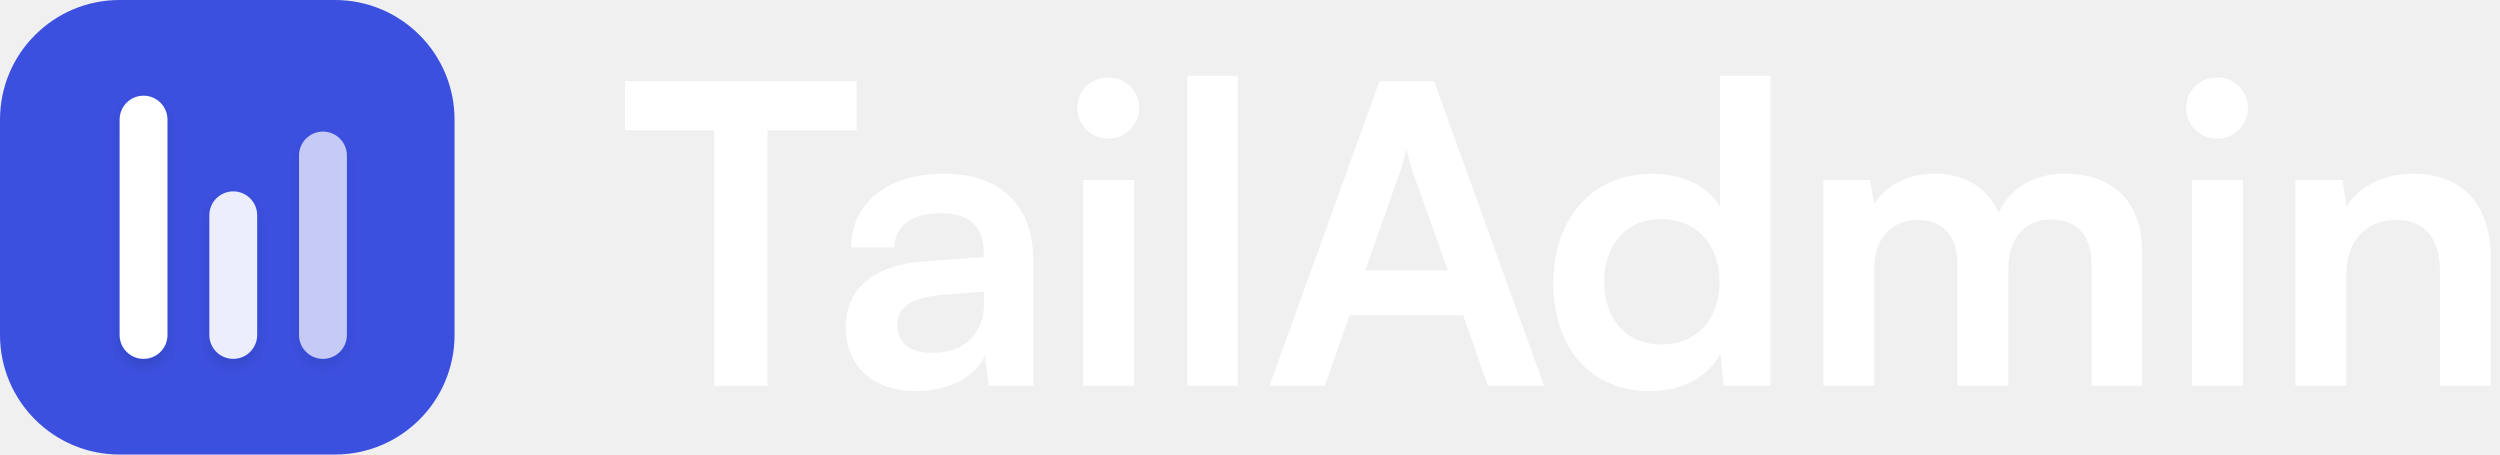
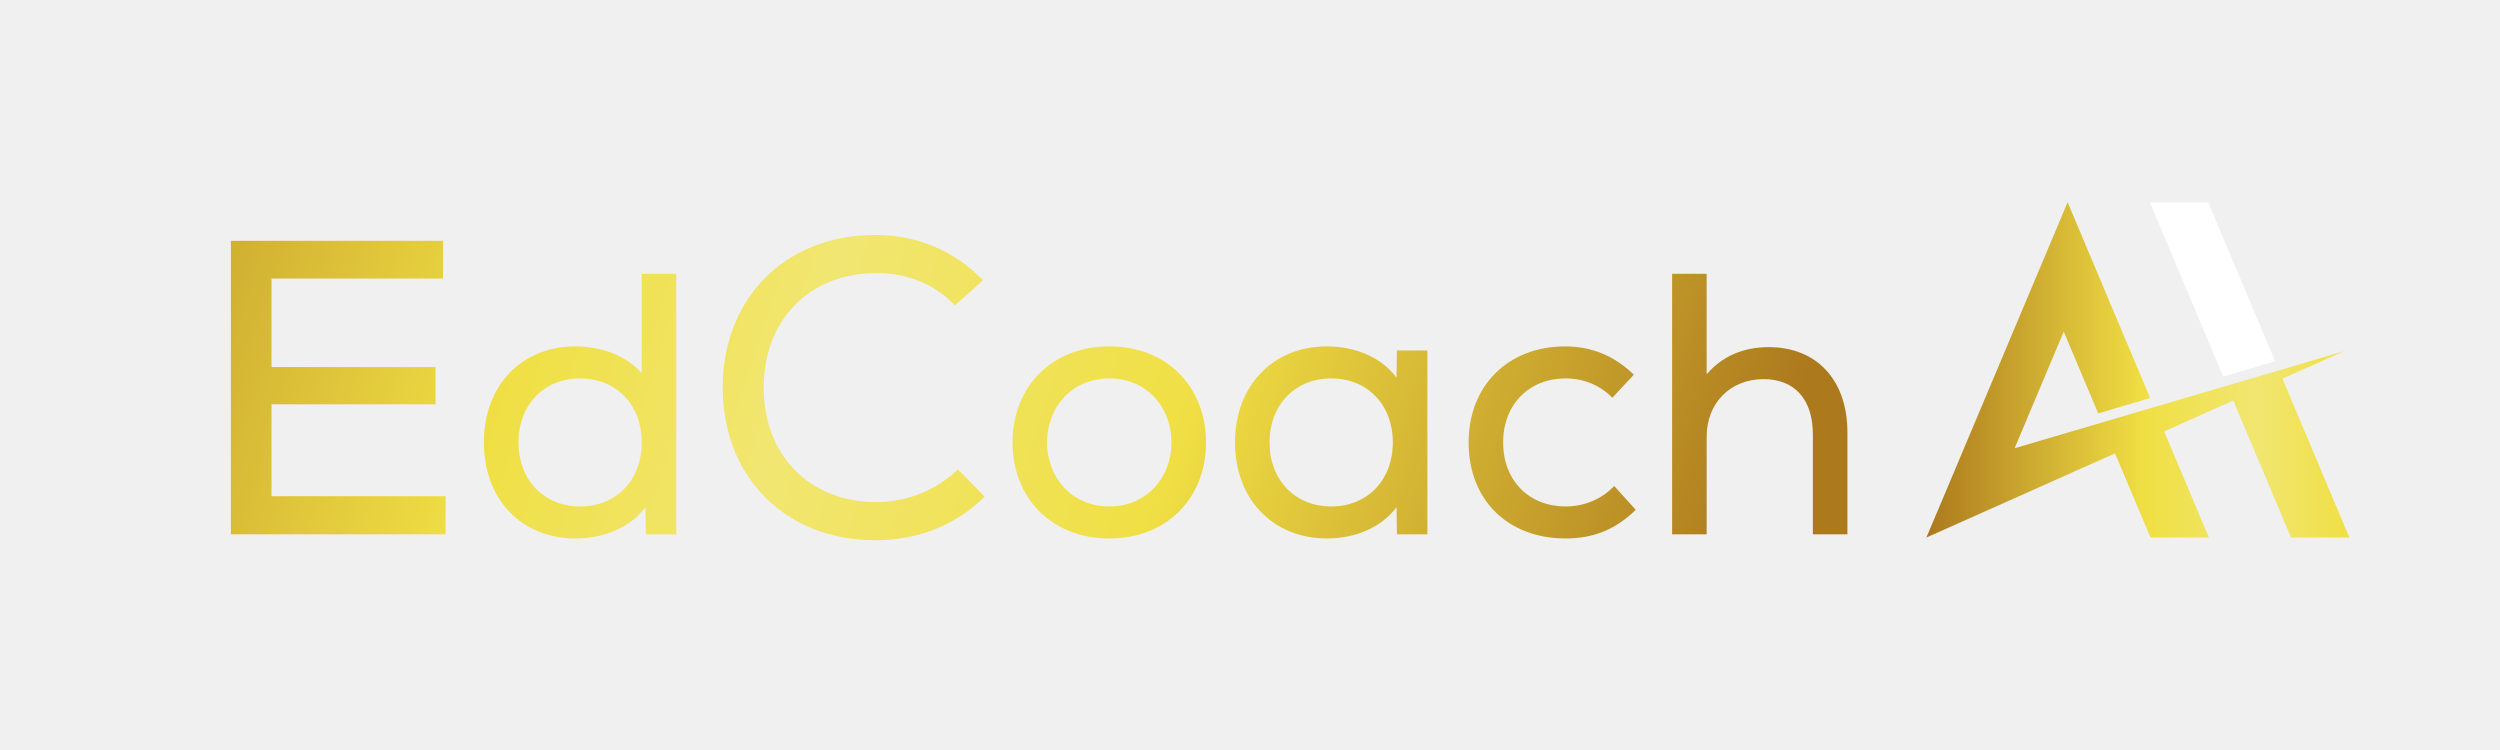
- <svg xmlns="http://www.w3.org/2000/svg" width="176" height="32" viewBox="0 0 176 32" fill="none">
-   <path d="M44 9.176H50.277V27.157H54.032V9.176H60.309V5.715H44V9.176Z" fill="white" />
-   <path d="M64.5 27.539C66.758 27.539 68.724 26.512 69.34 25.016L69.604 27.157H72.743V18.357C72.743 14.339 70.337 12.227 66.436 12.227C62.505 12.227 59.924 14.28 59.924 17.419H62.974C62.974 15.893 64.148 15.013 66.26 15.013C68.079 15.013 69.252 15.805 69.252 17.771V18.093L64.91 18.416C61.478 18.68 59.542 20.352 59.542 23.021C59.542 25.749 61.42 27.539 64.5 27.539ZM65.673 24.84C64.06 24.84 63.18 24.195 63.18 22.875C63.18 21.701 64.031 20.968 66.26 20.763L69.281 20.528V21.291C69.281 23.52 67.873 24.84 65.673 24.84Z" fill="white" />
-   <path d="M78.047 9.763C79.221 9.763 80.189 8.795 80.189 7.592C80.189 6.389 79.221 5.451 78.047 5.451C76.816 5.451 75.847 6.389 75.847 7.592C75.847 8.795 76.816 9.763 78.047 9.763ZM76.258 27.157H79.837V12.667H76.258V27.157Z" fill="white" />
-   <path d="M87.142 27.157V5.333H83.593V27.157H87.142Z" fill="white" />
-   <path d="M93.272 27.157L95.003 22.2H103.011L104.742 27.157H108.702L100.958 5.715H97.115L89.371 27.157H93.272ZM98.552 12.109C98.758 11.523 98.933 10.877 99.022 10.467C99.08 10.907 99.285 11.552 99.462 12.109L101.926 19.032H96.118L98.552 12.109Z" fill="white" />
-   <path d="M116.158 27.539C118.358 27.539 120.236 26.571 121.116 24.899L121.35 27.157H124.636V5.333H121.086V14.515C120.177 13.077 118.388 12.227 116.364 12.227C111.993 12.227 109.353 15.453 109.353 19.971C109.353 24.459 111.964 27.539 116.158 27.539ZM116.95 24.253C114.457 24.253 112.932 22.435 112.932 19.853C112.932 17.272 114.457 15.424 116.95 15.424C119.444 15.424 121.057 17.243 121.057 19.853C121.057 22.464 119.444 24.253 116.95 24.253Z" fill="white" />
-   <path d="M131.944 27.157V18.944C131.944 16.597 133.322 15.483 135.024 15.483C136.725 15.483 137.81 16.568 137.81 18.592V27.157H141.389V18.944C141.389 16.568 142.709 15.453 144.44 15.453C146.141 15.453 147.256 16.539 147.256 18.621V27.157H150.805V17.683C150.805 14.339 148.869 12.227 145.349 12.227C143.149 12.227 141.448 13.312 140.714 14.984C139.952 13.312 138.426 12.227 136.226 12.227C134.144 12.227 132.677 13.165 131.944 14.368L131.65 12.667H128.365V27.157H131.944Z" fill="white" />
-   <path d="M156.107 9.763C157.281 9.763 158.249 8.795 158.249 7.592C158.249 6.389 157.281 5.451 156.107 5.451C154.875 5.451 153.907 6.389 153.907 7.592C153.907 8.795 154.875 9.763 156.107 9.763ZM154.318 27.157H157.897V12.667H154.318V27.157Z" fill="white" />
-   <path d="M165.173 27.157V19.355C165.173 17.008 166.522 15.483 168.722 15.483C170.57 15.483 171.773 16.656 171.773 19.091V27.157H175.351V18.24C175.351 14.485 173.474 12.227 169.837 12.227C167.871 12.227 166.111 13.077 165.202 14.544L164.909 12.667H161.594V27.157H165.173Z" fill="white" />
-   <path d="M0 8.421C0 3.77 3.77 0 8.421 0H23.579C28.23 0 32 3.77 32 8.421V23.579C32 28.23 28.23 32 23.579 32H8.421C3.77 32 0 28.23 0 23.579V8.421Z" fill="#3C50E0" />
-   <g filter="url(#filter0_d_506_10589)">
-     <path d="M8.421 8.421C8.421 7.491 9.175 6.737 10.106 6.737V6.737C11.036 6.737 11.79 7.491 11.79 8.421V23.579C11.79 24.509 11.036 25.263 10.106 25.263V25.263C9.175 25.263 8.421 24.509 8.421 23.579V8.421Z" fill="white" />
+ <svg xmlns="http://www.w3.org/2000/svg" version="1.1" id="svg2" width="600" height="180" viewBox="0 0 600 180">
+   <defs id="defs6">
+     <clipPath clipPathUnits="userSpaceOnUse" id="clipPath22">
+       <path d="m 2827.7,3693.99 h 381.86 v -67.94 H 2900.75 V 3466.78 H 3196 v -67.18 h -295.25 v -165.31 h 313.32 V 3165.6 H 2827.7 Z" id="path20" />
+     </clipPath>
+     <linearGradient x1="0" y1="0" x2="1" y2="0" gradientUnits="userSpaceOnUse" gradientTransform="matrix(-4269.92,1399.97,1399.97,4269.92,5962.16,2464.7)" spreadMethod="pad" id="linearGradient38">
+       <stop style="stop-opacity:1;stop-color:#ac791d" offset="0" id="stop24" />
+       <stop style="stop-opacity:1;stop-color:#ac791d" offset="0.131" id="stop26" />
+       <stop style="stop-opacity:1;stop-color:#f0df44" offset="0.363" id="stop28" />
+       <stop style="stop-opacity:1;stop-color:#f1e671" offset="0.516" id="stop30" />
+       <stop style="stop-opacity:1;stop-color:#f0df44" offset="0.626" id="stop32" />
+       <stop style="stop-opacity:1;stop-color:#ac791d" offset="0.886" id="stop34" />
+       <stop style="stop-opacity:1;stop-color:#ac791d" offset="1" id="stop36" />
+     </linearGradient>
+     <clipPath clipPathUnits="userSpaceOnUse" id="clipPath48">
+       <path d="m 3456.22,3215.85 c 65.51,0 110.97,47.57 110.97,115.24 0,67.67 -45.46,115.24 -110.97,115.24 -64.84,0 -110.97,-47.57 -110.97,-115.24 0,-67.67 46.13,-115.24 110.97,-115.24 z m -173.13,115.24 c 0,104.53 69.52,172.87 164.44,172.87 50.14,0 92.92,-18.1 119.66,-48.25 v 178.9 h 62.17 V 3165.6 h -54.82 l -0.66,48.9 c -26.08,-34.83 -71.54,-56.28 -126.35,-56.28 -94.92,0 -164.44,68.34 -164.44,172.87 z" id="path46" />
+     </clipPath>
+     <linearGradient x1="0" y1="0" x2="1" y2="0" gradientUnits="userSpaceOnUse" gradientTransform="matrix(-4270,1400,1400,4270,6001.36,2584.08)" spreadMethod="pad" id="linearGradient64">
+       <stop style="stop-opacity:1;stop-color:#ac791d" offset="0" id="stop50" />
+       <stop style="stop-opacity:1;stop-color:#ac791d" offset="0.131" id="stop52" />
+       <stop style="stop-opacity:1;stop-color:#f0df44" offset="0.363" id="stop54" />
+       <stop style="stop-opacity:1;stop-color:#f1e671" offset="0.516" id="stop56" />
+       <stop style="stop-opacity:1;stop-color:#f0df44" offset="0.626" id="stop58" />
+       <stop style="stop-opacity:1;stop-color:#ac791d" offset="0.886" id="stop60" />
+       <stop style="stop-opacity:1;stop-color:#ac791d" offset="1" id="stop62" />
+     </linearGradient>
+     <clipPath clipPathUnits="userSpaceOnUse" id="clipPath74">
+       <path d="m 3712.91,3429.79 c 0,160.79 112.98,274.77 274.15,274.77 75.32,0 142.35,-27.93 194.33,-81.52 l -50.47,-45.3 c -36.91,38.5 -85.11,58.13 -141.59,58.13 -119.76,0 -202.61,-83.79 -202.61,-206.08 0,-122.28 82.85,-206.07 202.61,-206.07 54.98,0 108.45,21.13 146.86,58.88 l 48.2,-49.07 c -51.96,-51.32 -119,-78.5 -197.33,-78.5 -161.17,0 -274.15,113.98 -274.15,274.76 z" id="path72" />
+     </clipPath>
+     <linearGradient x1="0" y1="0" x2="1" y2="0" gradientUnits="userSpaceOnUse" gradientTransform="matrix(-4270,1400,1400,4270,6055.97,2750.64)" spreadMethod="pad" id="linearGradient90">
+       <stop style="stop-opacity:1;stop-color:#ac791d" offset="0" id="stop76" />
+       <stop style="stop-opacity:1;stop-color:#ac791d" offset="0.131" id="stop78" />
+       <stop style="stop-opacity:1;stop-color:#f0df44" offset="0.363" id="stop80" />
+       <stop style="stop-opacity:1;stop-color:#f1e671" offset="0.516" id="stop82" />
+       <stop style="stop-opacity:1;stop-color:#f0df44" offset="0.626" id="stop84" />
+       <stop style="stop-opacity:1;stop-color:#ac791d" offset="0.886" id="stop86" />
+       <stop style="stop-opacity:1;stop-color:#ac791d" offset="1" id="stop88" />
+     </linearGradient>
+     <clipPath clipPathUnits="userSpaceOnUse" id="clipPath100">
+       <path d="m 4409.05,3215.85 c 67.52,0 111.64,52.26 111.64,115.24 0,62.98 -44.12,115.24 -111.64,115.24 -68.18,0 -112.3,-52.26 -112.3,-115.24 0,-62.98 44.12,-115.24 112.3,-115.24 z m -174.47,115.24 c 0,98.49 68.85,172.87 174.47,172.87 104.95,0 173.81,-74.38 173.81,-172.87 0,-98.49 -68.86,-172.87 -173.81,-172.87 -105.62,0 -174.47,74.38 -174.47,172.87 z" id="path98" />
+     </clipPath>
+     <linearGradient x1="0" y1="0" x2="1" y2="0" gradientUnits="userSpaceOnUse" gradientTransform="matrix(-4269.99,1400,1400,4269.99,6067.93,2787.14)" spreadMethod="pad" id="linearGradient116">
+       <stop style="stop-opacity:1;stop-color:#ac791d" offset="0" id="stop102" />
+       <stop style="stop-opacity:1;stop-color:#ac791d" offset="0.131" id="stop104" />
+       <stop style="stop-opacity:1;stop-color:#f0df44" offset="0.363" id="stop106" />
+       <stop style="stop-opacity:1;stop-color:#f1e671" offset="0.516" id="stop108" />
+       <stop style="stop-opacity:1;stop-color:#f0df44" offset="0.626" id="stop110" />
+       <stop style="stop-opacity:1;stop-color:#ac791d" offset="0.886" id="stop112" />
+       <stop style="stop-opacity:1;stop-color:#ac791d" offset="1" id="stop114" />
+     </linearGradient>
+     <clipPath clipPathUnits="userSpaceOnUse" id="clipPath126">
+       <path d="m 4808.16,3215.85 c 65.52,0 110.97,47.57 110.97,115.24 0,67.67 -45.45,115.24 -110.97,115.24 -64.84,0 -110.96,-47.57 -110.96,-115.24 0,-67.67 46.12,-115.24 110.96,-115.24 z m -173.13,115.24 c 0,101.84 68.18,172.87 165.12,172.87 54.14,0 99.6,-21.45 125.67,-56.28 l 0.66,48.9 h 54.82 V 3165.6 h -54.82 l -0.66,48.9 c -26.07,-34.83 -71.53,-56.28 -125.67,-56.28 -96.94,0 -165.12,71.03 -165.12,172.87 z" id="path124" />
+     </clipPath>
+     <linearGradient x1="0" y1="0" x2="1" y2="0" gradientUnits="userSpaceOnUse" gradientTransform="matrix(-4270.1,1400.03,1400.03,4270.1,6112.22,2922.09)" spreadMethod="pad" id="linearGradient142">
+       <stop style="stop-opacity:1;stop-color:#ac791d" offset="0" id="stop128" />
+       <stop style="stop-opacity:1;stop-color:#ac791d" offset="0.131" id="stop130" />
+       <stop style="stop-opacity:1;stop-color:#f0df44" offset="0.363" id="stop132" />
+       <stop style="stop-opacity:1;stop-color:#f1e671" offset="0.516" id="stop134" />
+       <stop style="stop-opacity:1;stop-color:#f0df44" offset="0.626" id="stop136" />
+       <stop style="stop-opacity:1;stop-color:#ac791d" offset="0.886" id="stop138" />
+       <stop style="stop-opacity:1;stop-color:#ac791d" offset="1" id="stop140" />
+     </linearGradient>
+     <clipPath clipPathUnits="userSpaceOnUse" id="clipPath152">
+       <path d="m 5055.54,3331.09 c 0,102.51 71.52,172.87 173.8,172.87 47.47,0 88.24,-16.76 123.67,-50.93 l -38.77,-41.54 c -22.06,22.78 -52.14,34.84 -84.23,34.84 -64.84,0 -112.3,-46.23 -112.3,-115.24 0,-69.01 46.79,-115.24 112.3,-115.24 34.09,0 65.51,13.4 87.57,36.84 l 38.78,-42.88 c -36.11,-35.5 -76.21,-51.59 -126.35,-51.59 -103.61,0 -174.47,69.02 -174.47,172.87 z" id="path150" />
+     </clipPath>
+     <linearGradient x1="0" y1="0" x2="1" y2="0" gradientUnits="userSpaceOnUse" gradientTransform="matrix(-4270,1400,1400,4270,6147.38,3029.44)" spreadMethod="pad" id="linearGradient168">
+       <stop style="stop-opacity:1;stop-color:#ac791d" offset="0" id="stop154" />
+       <stop style="stop-opacity:1;stop-color:#ac791d" offset="0.131" id="stop156" />
+       <stop style="stop-opacity:1;stop-color:#f0df44" offset="0.363" id="stop158" />
+       <stop style="stop-opacity:1;stop-color:#f1e671" offset="0.516" id="stop160" />
+       <stop style="stop-opacity:1;stop-color:#f0df44" offset="0.626" id="stop162" />
+       <stop style="stop-opacity:1;stop-color:#ac791d" offset="0.886" id="stop164" />
+       <stop style="stop-opacity:1;stop-color:#ac791d" offset="1" id="stop166" />
+     </linearGradient>
+     <clipPath clipPathUnits="userSpaceOnUse" id="clipPath178">
+       <path d="m 5421.88,3634.61 h 62.17 V 3453.7 c 27.41,32.16 65.51,48.92 111.63,48.92 86.91,0 141.73,-59.64 141.73,-153.44 V 3165.6 h -62.18 v 179.56 c 0,63.65 -32.75,99.83 -88.9,99.83 -60.17,0 -102.28,-43.55 -102.28,-103.18 V 3165.6 h -62.17 z" id="path176" />
+     </clipPath>
+     <linearGradient x1="0" y1="0" x2="1" y2="0" gradientUnits="userSpaceOnUse" gradientTransform="matrix(-4270.02,1400.01,1400.01,4270.02,6189.71,3158.54)" spreadMethod="pad" id="linearGradient194">
+       <stop style="stop-opacity:1;stop-color:#ac791d" offset="0" id="stop180" />
+       <stop style="stop-opacity:1;stop-color:#ac791d" offset="0.131" id="stop182" />
+       <stop style="stop-opacity:1;stop-color:#f0df44" offset="0.363" id="stop184" />
+       <stop style="stop-opacity:1;stop-color:#f1e671" offset="0.516" id="stop186" />
+       <stop style="stop-opacity:1;stop-color:#f0df44" offset="0.626" id="stop188" />
+       <stop style="stop-opacity:1;stop-color:#ac791d" offset="0.886" id="stop190" />
+       <stop style="stop-opacity:1;stop-color:#ac791d" offset="1" id="stop192" />
+     </linearGradient>
+     <clipPath clipPathUnits="userSpaceOnUse" id="clipPath206">
+       <path d="m 6520.48,3445.91 110.8,49.49 -592.91,-174.77 88.42,209.97 62.03,-147.2 93.49,27.58 -148.53,352.43 -230.1,-546.39 -13.38,-31.64 -1.19,-2.75 -9.59,-22.72 112.22,50.02 227.38,101.51 63.8,-151.53 h 105.12 l -80.5,191.06 124.4,55.54 103.93,-246.6 h 105 z" id="path204" />
+     </clipPath>
+     <linearGradient x1="0" y1="0" x2="1" y2="0" gradientUnits="userSpaceOnUse" gradientTransform="matrix(761.348,0,0,-761.348,5879.52,3461.66)" spreadMethod="pad" id="linearGradient216">
+       <stop style="stop-opacity:1;stop-color:#ac791d" offset="0" id="stop208" />
+       <stop style="stop-opacity:1;stop-color:#f0df44" offset="0.516" id="stop210" />
+       <stop style="stop-opacity:1;stop-color:#f1e671" offset="0.78" id="stop212" />
+       <stop style="stop-opacity:1;stop-color:#f0df44" offset="1" id="stop214" />
+     </linearGradient>
+   </defs>
+   <g id="g10" transform="matrix(1.333333,0,0,-1.333333,0,913.3333)">
+     <g id="g12" transform="matrix(0.1,0,0,0.1,-241.2056,272.2559)" style="display:inline">
+       <path d="M 9150,360 H 360 V 6490 H 9150 V 360" style="display:none;fill:#100f0d;fill-opacity:1;fill-rule:nonzero;stroke:none" id="path14" />
+       <g id="g16">
+         <g id="g18" clip-path="url(#clipPath22)">
+           <path d="m 2827.7,3693.99 h 381.86 v -67.94 H 2900.75 V 3466.78 H 3196 v -67.18 h -295.25 v -165.31 h 313.32 V 3165.6 H 2827.7 v 528.39" style="fill:url(#linearGradient38);fill-opacity:1;fill-rule:nonzero;stroke:none" id="path40" />
+         </g>
+       </g>
+       <g id="g42">
+         <g id="g44" clip-path="url(#clipPath48)">
+           <path d="m 3456.22,3215.85 c 65.51,0 110.97,47.57 110.97,115.24 0,67.67 -45.46,115.24 -110.97,115.24 -64.84,0 -110.97,-47.57 -110.97,-115.24 0,-67.67 46.13,-115.24 110.97,-115.24 z m -173.13,115.24 c 0,104.53 69.52,172.87 164.44,172.87 50.14,0 92.92,-18.1 119.66,-48.25 v 178.9 h 62.17 V 3165.6 h -54.82 l -0.66,48.9 c -26.08,-34.83 -71.54,-56.28 -126.35,-56.28 -94.92,0 -164.44,68.34 -164.44,172.87" style="fill:url(#linearGradient64);fill-opacity:1;fill-rule:nonzero;stroke:none" id="path66" />
+         </g>
+       </g>
+       <g id="g68">
+         <g id="g70" clip-path="url(#clipPath74)">
+           <path d="m 3712.91,3429.79 c 0,160.79 112.98,274.77 274.15,274.77 75.32,0 142.35,-27.93 194.33,-81.52 l -50.47,-45.3 c -36.91,38.5 -85.11,58.13 -141.59,58.13 -119.76,0 -202.61,-83.79 -202.61,-206.08 0,-122.28 82.85,-206.07 202.61,-206.07 54.98,0 108.45,21.13 146.86,58.88 l 48.2,-49.07 c -51.96,-51.32 -119,-78.5 -197.33,-78.5 -161.17,0 -274.15,113.98 -274.15,274.76" style="fill:url(#linearGradient90);fill-opacity:1;fill-rule:nonzero;stroke:none" id="path92" />
+         </g>
+       </g>
+       <g id="g94">
+         <g id="g96" clip-path="url(#clipPath100)">
+           <path d="m 4409.05,3215.85 c 67.52,0 111.64,52.26 111.64,115.24 0,62.98 -44.12,115.24 -111.64,115.24 -68.18,0 -112.3,-52.26 -112.3,-115.24 0,-62.98 44.12,-115.24 112.3,-115.24 z m -174.47,115.24 c 0,98.49 68.85,172.87 174.47,172.87 104.95,0 173.81,-74.38 173.81,-172.87 0,-98.49 -68.86,-172.87 -173.81,-172.87 -105.62,0 -174.47,74.38 -174.47,172.87" style="fill:url(#linearGradient116);fill-opacity:1;fill-rule:nonzero;stroke:none" id="path118" />
+         </g>
+       </g>
+       <g id="g120">
+         <g id="g122" clip-path="url(#clipPath126)">
+           <path d="m 4808.16,3215.85 c 65.52,0 110.97,47.57 110.97,115.24 0,67.67 -45.45,115.24 -110.97,115.24 -64.84,0 -110.96,-47.57 -110.96,-115.24 0,-67.67 46.12,-115.24 110.96,-115.24 z m -173.13,115.24 c 0,101.84 68.18,172.87 165.12,172.87 54.14,0 99.6,-21.45 125.67,-56.28 l 0.66,48.9 h 54.82 V 3165.6 h -54.82 l -0.66,48.9 c -26.07,-34.83 -71.53,-56.28 -125.67,-56.28 -96.94,0 -165.12,71.03 -165.12,172.87" style="fill:url(#linearGradient142);fill-opacity:1;fill-rule:nonzero;stroke:none" id="path144" />
+         </g>
+       </g>
+       <g id="g146">
+         <g id="g148" clip-path="url(#clipPath152)">
+           <path d="m 5055.54,3331.09 c 0,102.51 71.52,172.87 173.8,172.87 47.47,0 88.24,-16.76 123.67,-50.93 l -38.77,-41.54 c -22.06,22.78 -52.14,34.84 -84.23,34.84 -64.84,0 -112.3,-46.23 -112.3,-115.24 0,-69.01 46.79,-115.24 112.3,-115.24 34.09,0 65.51,13.4 87.57,36.84 l 38.78,-42.88 c -36.11,-35.5 -76.21,-51.59 -126.35,-51.59 -103.61,0 -174.47,69.02 -174.47,172.87" style="fill:url(#linearGradient168);fill-opacity:1;fill-rule:nonzero;stroke:none" id="path170" />
+         </g>
+       </g>
+       <g id="g172">
+         <g id="g174" clip-path="url(#clipPath178)">
+           <path d="m 5421.88,3634.61 h 62.17 V 3453.7 c 27.41,32.16 65.51,48.92 111.63,48.92 86.91,0 141.73,-59.64 141.73,-153.44 V 3165.6 h -62.18 v 179.56 c 0,63.65 -32.75,99.83 -88.9,99.83 -60.17,0 -102.28,-43.55 -102.28,-103.18 V 3165.6 h -62.17 v 469.01" style="fill:url(#linearGradient194);fill-opacity:1;fill-rule:nonzero;stroke:none" id="path196" />
+         </g>
+       </g>
+       <path d="m 6507.24,3477.28 -120.51,286.13 h -104.98 l 132.09,-313.69 93.4,27.56" style="fill:#ffffff;fill-opacity:1;fill-rule:nonzero;stroke:none" id="path198" />
+       <g id="g200">
+         <g id="g202" clip-path="url(#clipPath206)">
+           <path d="m 6520.48,3445.91 110.8,49.49 -592.91,-174.77 88.42,209.97 62.03,-147.2 93.49,27.58 -148.53,352.43 -230.1,-546.39 -13.38,-31.64 -1.19,-2.75 -9.59,-22.72 112.22,50.02 227.38,101.51 63.8,-151.53 h 105.12 l -80.5,191.06 124.4,55.54 103.93,-246.6 h 105 l -120.39,286" style="fill:url(#linearGradient216);fill-opacity:1;fill-rule:nonzero;stroke:none" id="path218" />
+         </g>
+       </g>
+       <path d="M 270,360 H 0" style="fill:none;stroke:#100f0d;stroke-width:5;stroke-linecap:butt;stroke-linejoin:miter;stroke-miterlimit:4;stroke-dasharray:none;stroke-opacity:1" id="path220" />
+       <path d="M 360,270 V 0" style="fill:none;stroke:#100f0d;stroke-width:5;stroke-linecap:butt;stroke-linejoin:miter;stroke-miterlimit:4;stroke-dasharray:none;stroke-opacity:1" id="path222" />
+       <path d="M 270,6490 H 0" style="fill:none;stroke:#100f0d;stroke-width:5;stroke-linecap:butt;stroke-linejoin:miter;stroke-miterlimit:4;stroke-dasharray:none;stroke-opacity:1" id="path224" />
+       <path d="m 360,6580 v 270" style="fill:none;stroke:#100f0d;stroke-width:5;stroke-linecap:butt;stroke-linejoin:miter;stroke-miterlimit:4;stroke-dasharray:none;stroke-opacity:1" id="path226" />
+       <path d="m 9240,6490 h 270" style="fill:none;stroke:#100f0d;stroke-width:5;stroke-linecap:butt;stroke-linejoin:miter;stroke-miterlimit:4;stroke-dasharray:none;stroke-opacity:1" id="path228" />
+       <path d="m 9150,6580 v 270" style="fill:none;stroke:#100f0d;stroke-width:5;stroke-linecap:butt;stroke-linejoin:miter;stroke-miterlimit:4;stroke-dasharray:none;stroke-opacity:1" id="path230" />
+       <path d="m 9240,360 h 270" style="fill:none;stroke:#100f0d;stroke-width:5;stroke-linecap:butt;stroke-linejoin:miter;stroke-miterlimit:4;stroke-dasharray:none;stroke-opacity:1" id="path232" />
+       <path d="M 9150,270 V 0" style="fill:none;stroke:#100f0d;stroke-width:5;stroke-linecap:butt;stroke-linejoin:miter;stroke-miterlimit:4;stroke-dasharray:none;stroke-opacity:1" id="path234" />
+     </g>
  </g>
-   <g opacity="0.9" filter="url(#filter1_d_506_10589)">
-     <path d="M14.737 15.158C14.737 14.227 15.491 13.473 16.421 13.473V13.473C17.351 13.473 18.105 14.227 18.105 15.158V23.579C18.105 24.509 17.351 25.263 16.421 25.263V25.263C15.491 25.263 14.737 24.509 14.737 23.579V15.158Z" fill="white" />
-   </g>
-   <g opacity="0.7" filter="url(#filter2_d_506_10589)">
-     <path d="M21.052 10.947C21.052 10.017 21.806 9.263 22.736 9.263V9.263C23.667 9.263 24.421 10.017 24.421 10.947V23.578C24.421 24.509 23.667 25.263 22.736 25.263V25.263C21.806 25.263 21.052 24.509 21.052 23.578V10.947Z" fill="white" />
-   </g>
-   <defs>
-     <filter id="filter0_d_506_10589" x="7.421" y="6.237" width="5.369" height="20.526" filterUnits="userSpaceOnUse" color-interpolation-filters="sRGB">
-       <feFlood flood-opacity="0" result="BackgroundImageFix" />
-       <feColorMatrix in="SourceAlpha" type="matrix" values="0 0 0 0 0 0 0 0 0 0 0 0 0 0 0 0 0 0 127 0" result="hardAlpha" />
-       <feOffset dy="0.5" />
-       <feGaussianBlur stdDeviation="0.5" />
-       <feComposite in2="hardAlpha" operator="out" />
-       <feColorMatrix type="matrix" values="0 0 0 0 0 0 0 0 0 0 0 0 0 0 0 0 0 0 0.12 0" />
-       <feBlend mode="normal" in2="BackgroundImageFix" result="effect1_dropShadow_506_10589" />
-       <feBlend mode="normal" in="SourceGraphic" in2="effect1_dropShadow_506_10589" result="shape" />
-     </filter>
-     <filter id="filter1_d_506_10589" x="13.737" y="12.973" width="5.369" height="13.79" filterUnits="userSpaceOnUse" color-interpolation-filters="sRGB">
-       <feFlood flood-opacity="0" result="BackgroundImageFix" />
-       <feColorMatrix in="SourceAlpha" type="matrix" values="0 0 0 0 0 0 0 0 0 0 0 0 0 0 0 0 0 0 127 0" result="hardAlpha" />
-       <feOffset dy="0.5" />
-       <feGaussianBlur stdDeviation="0.5" />
-       <feComposite in2="hardAlpha" operator="out" />
-       <feColorMatrix type="matrix" values="0 0 0 0 0 0 0 0 0 0 0 0 0 0 0 0 0 0 0.12 0" />
-       <feBlend mode="normal" in2="BackgroundImageFix" result="effect1_dropShadow_506_10589" />
-       <feBlend mode="normal" in="SourceGraphic" in2="effect1_dropShadow_506_10589" result="shape" />
-     </filter>
-     <filter id="filter2_d_506_10589" x="20.052" y="8.763" width="5.369" height="18" filterUnits="userSpaceOnUse" color-interpolation-filters="sRGB">
-       <feFlood flood-opacity="0" result="BackgroundImageFix" />
-       <feColorMatrix in="SourceAlpha" type="matrix" values="0 0 0 0 0 0 0 0 0 0 0 0 0 0 0 0 0 0 127 0" result="hardAlpha" />
-       <feOffset dy="0.5" />
-       <feGaussianBlur stdDeviation="0.5" />
-       <feComposite in2="hardAlpha" operator="out" />
-       <feColorMatrix type="matrix" values="0 0 0 0 0 0 0 0 0 0 0 0 0 0 0 0 0 0 0.12 0" />
-       <feBlend mode="normal" in2="BackgroundImageFix" result="effect1_dropShadow_506_10589" />
-       <feBlend mode="normal" in="SourceGraphic" in2="effect1_dropShadow_506_10589" result="shape" />
-     </filter>
-   </defs>
</svg>
